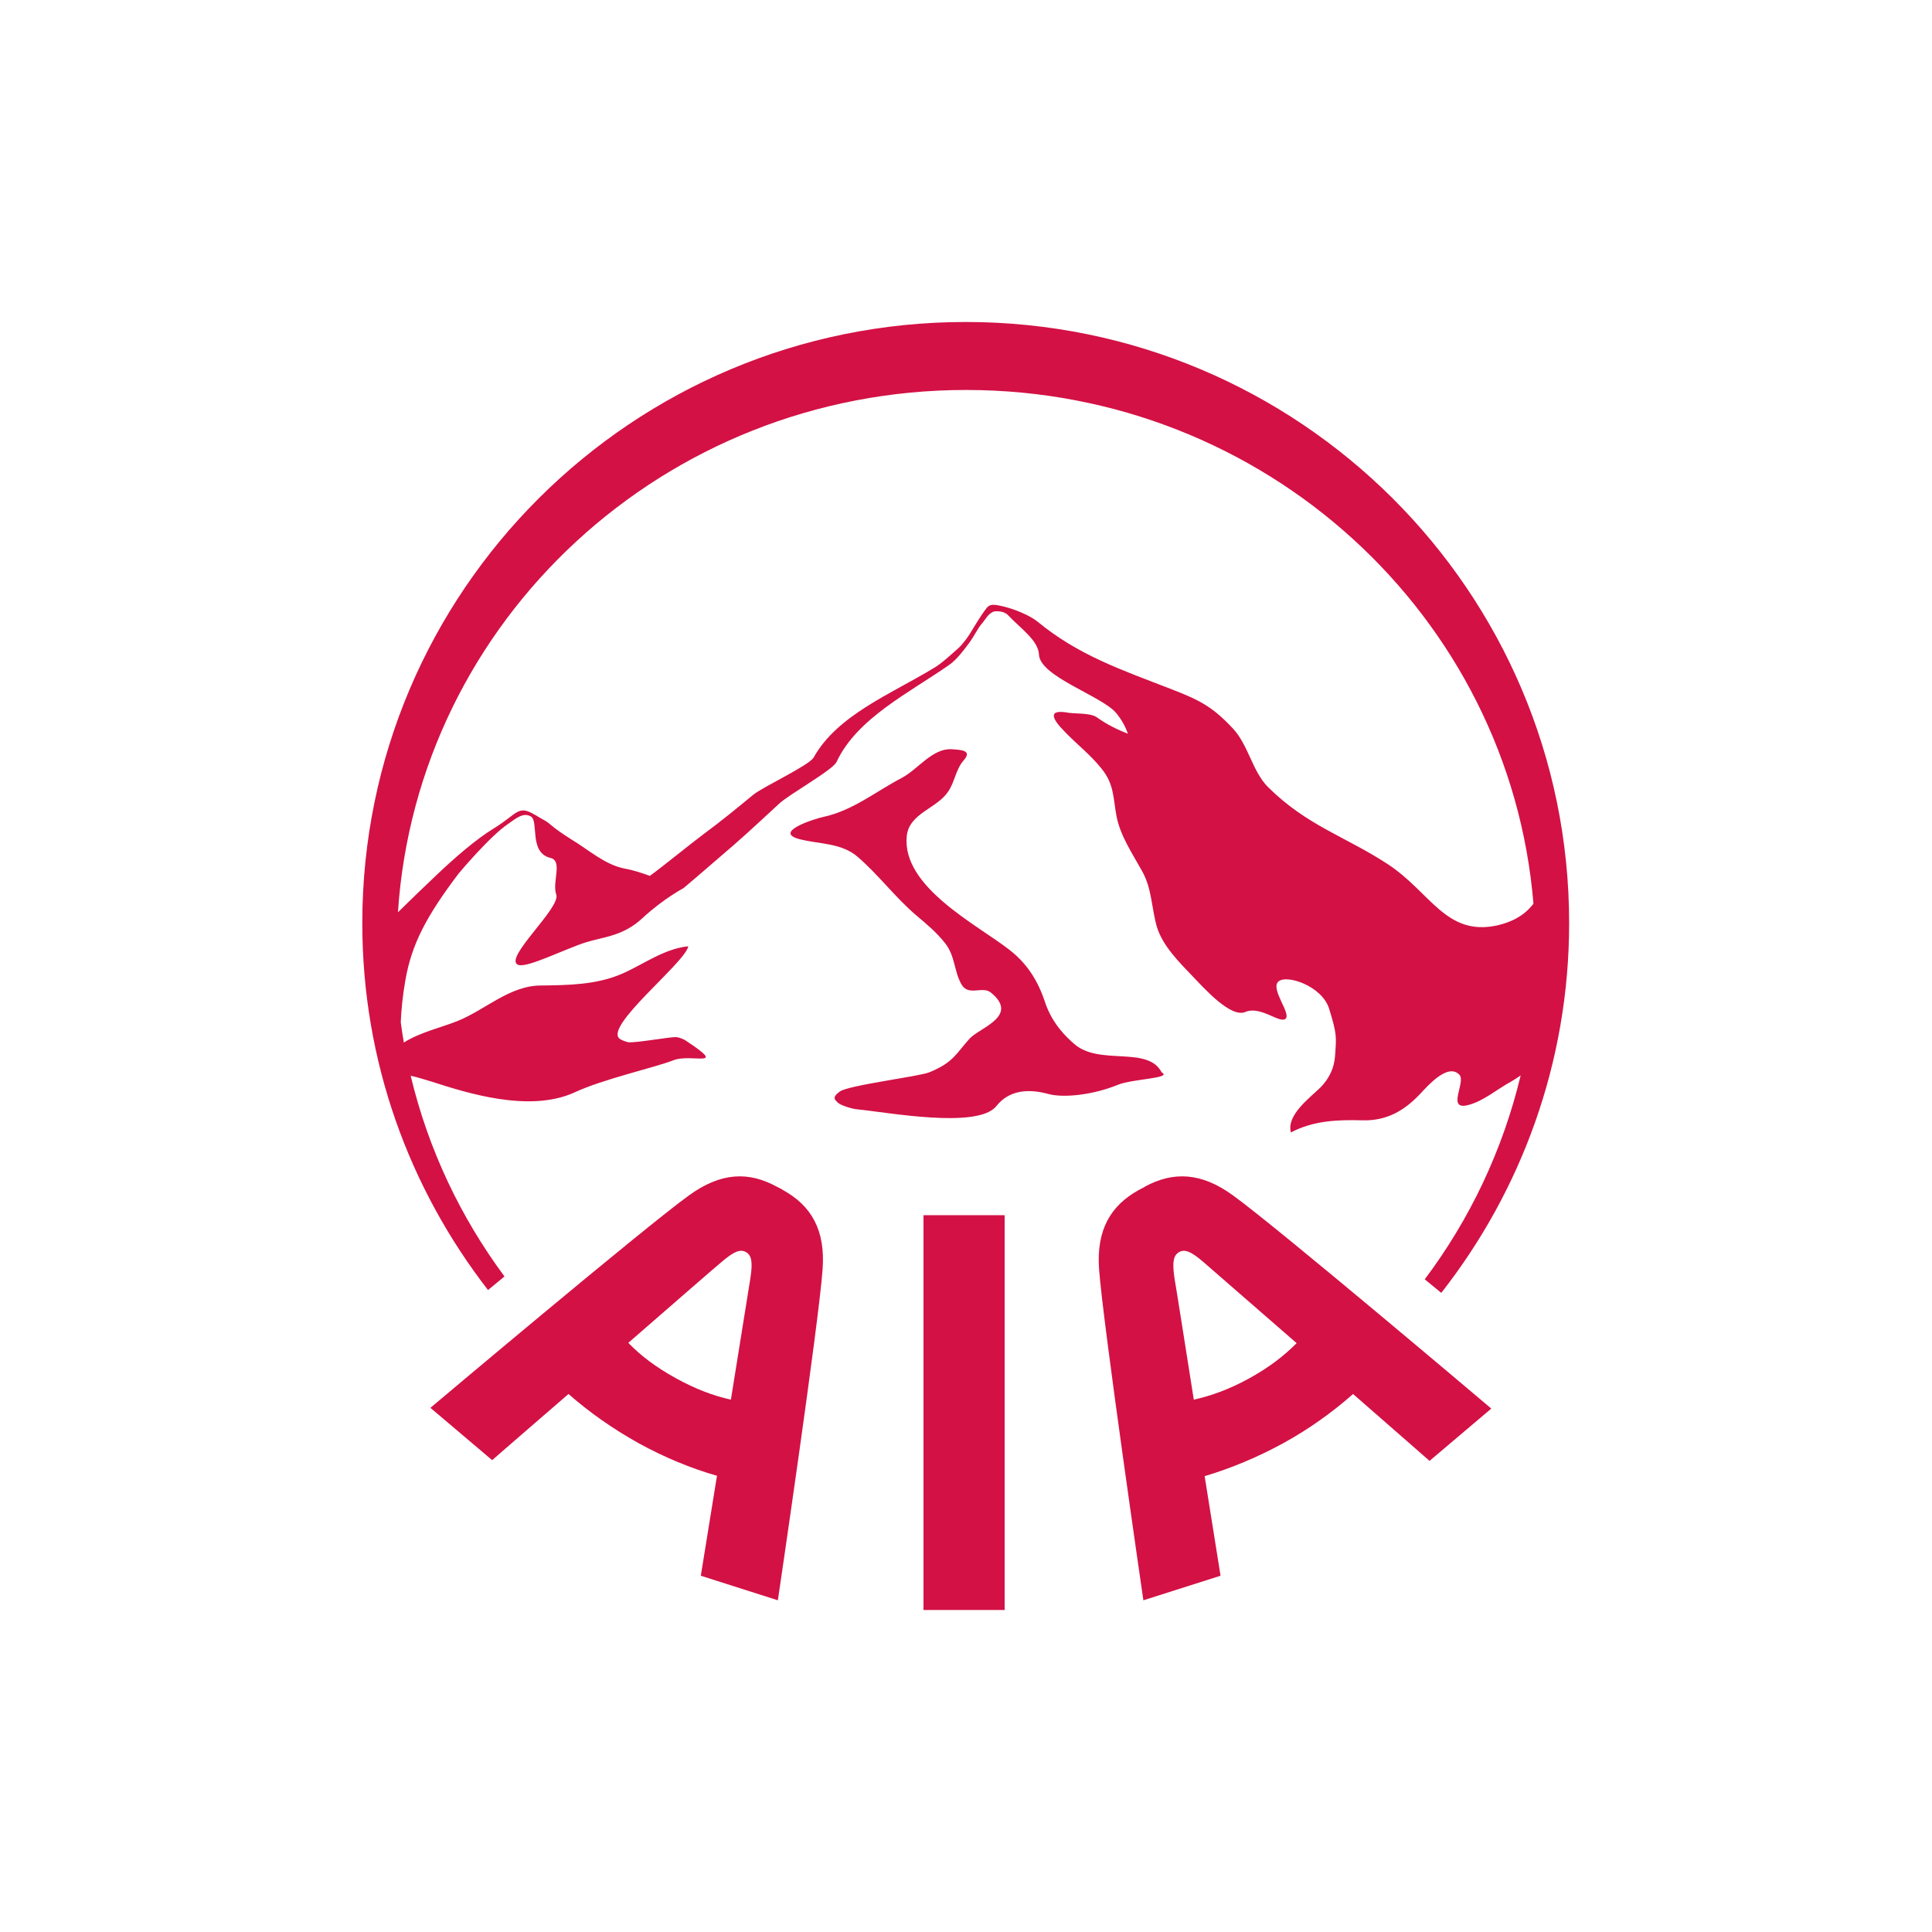
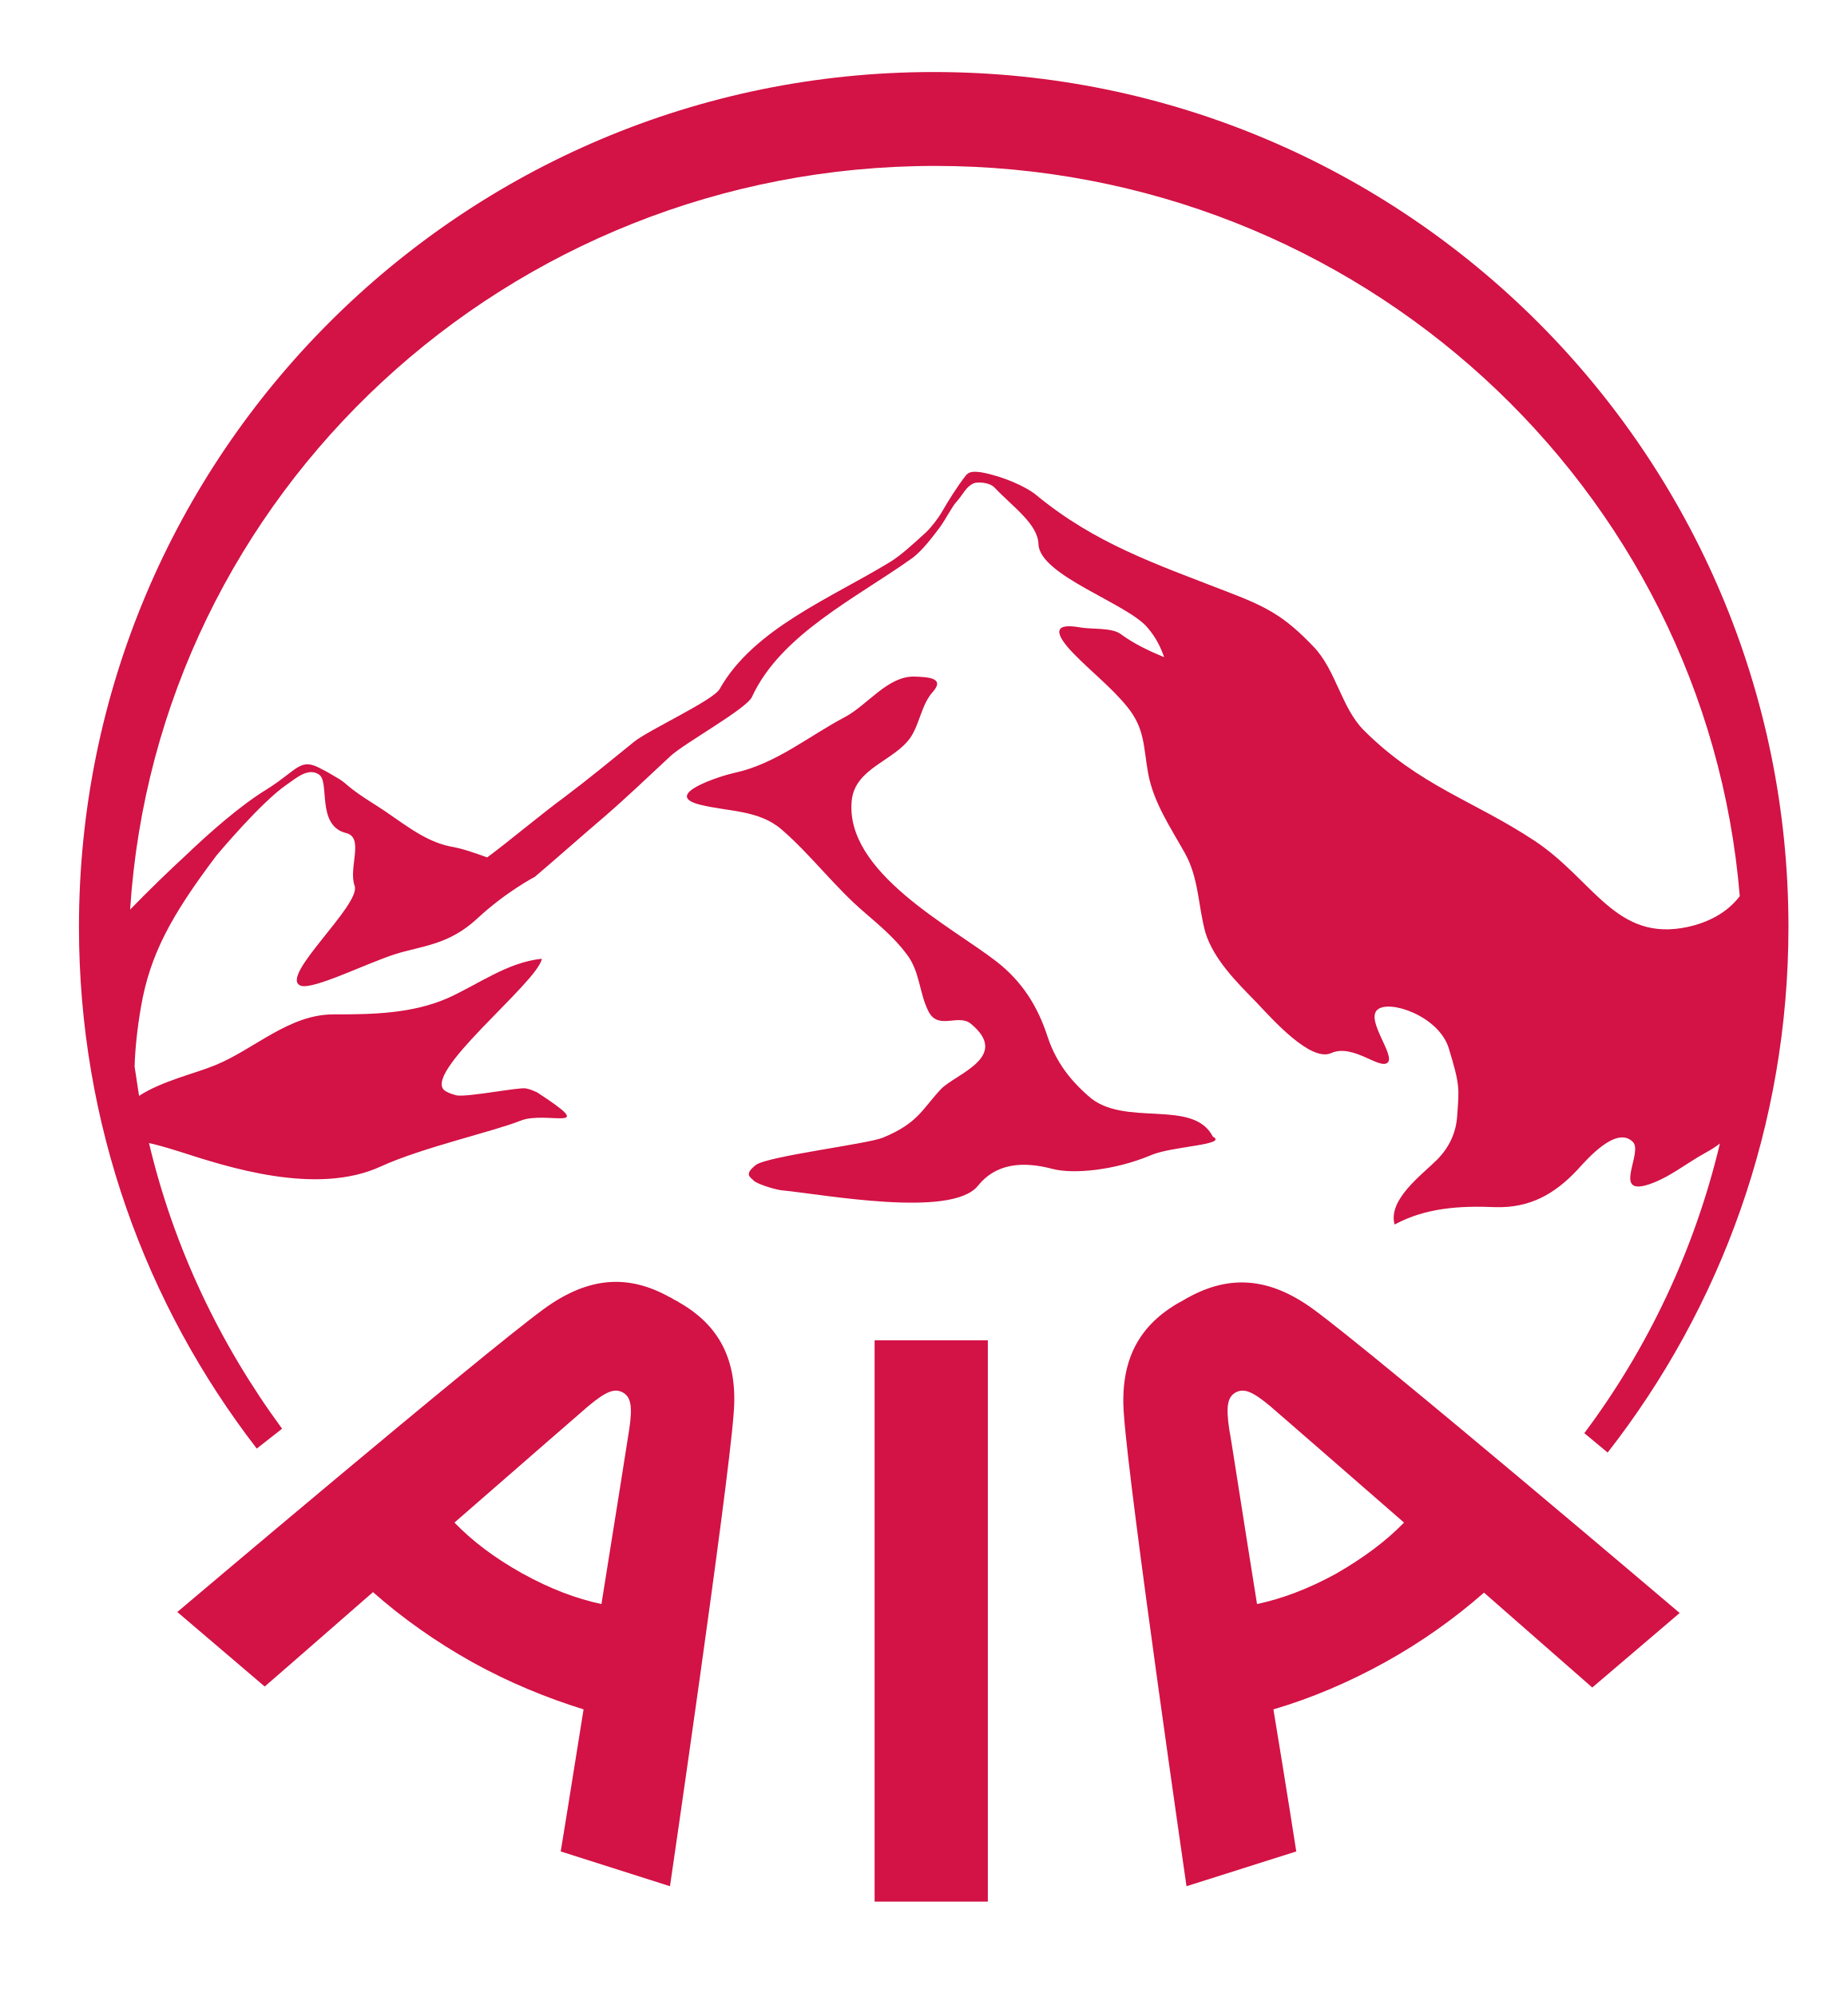
- <svg xmlns="http://www.w3.org/2000/svg" width="65" height="65" viewBox="0 0 65 65">
-   <g fill="none" fill-rule="evenodd">
-     <g fill="#D31145">
-       <g>
-         <g>
-           <path d="M50.354 31.138c-1.705.36-2.23-1.118-3.648-2.054-1.423-.937-2.728-1.296-4.045-2.604-.529-.528-.664-1.429-1.19-1.98-.701-.746-1.128-.95-2.08-1.321-1.67-.648-3.103-1.128-4.491-2.27-.235-.19-.786-.444-1.301-.54-.22-.047-.319-.012-.393.072-.207.266-.396.587-.58.889-.051.083-.222.325-.36.456-.269.24-.604.552-.86.695-1.397.853-3.237 1.574-4.031 3.003-.147.262-1.67.972-2.022 1.246-.553.456-1.096.901-1.665 1.321-.532.397-1.269 1.009-1.824 1.417-.293-.107-.593-.203-.87-.25-.654-.134-1.204-.638-1.766-.973-.721-.457-.667-.504-.895-.638-.199-.107-.297-.179-.374-.214-.536-.314-.568 0-1.329.467-.634.385-1.365 1.032-1.91 1.548-.435.409-.878.841-1.332 1.285.651-9.82 8.958-17.573 19.114-17.573 10.054 0 18.294 7.61 19.089 17.284-.31.409-.75.627-1.237.734zM32.49 10.833c-11.212 0-20.301 9.056-20.301 20.225 0 4.655 1.58 8.925 4.23 12.344l.554-.457c-1.475-1.99-2.563-4.27-3.156-6.752.171.036.378.095.72.202 1.128.361 3.255 1.055 4.787.361.974-.456 2.67-.829 3.32-1.08.616-.252 1.917.311.382-.696h-.008c-.02-.012-.044-.024-.078-.036-.051-.024-.101-.036-.159-.048-.15-.036-1.381.203-1.654.168-.085-.024-.167-.049-.248-.096-.668-.36 2.183-2.578 2.277-3.132-.819.086-1.494.602-2.226.924-.86.373-1.804.385-2.726.396-1.054 0-1.874.817-2.8 1.19-.485.202-1.28.383-1.817.73-.04-.227-.074-.456-.104-.683.017-.397.06-.877.158-1.428.211-1.2.7-2.136 1.788-3.575 0 0 1.06-1.27 1.679-1.679.24-.169.5-.395.756-.24.27.169-.075 1.212.649 1.391.437.096.051.816.202 1.236.16.444-1.8 2.159-1.283 2.363.288.12 1.587-.539 2.276-.756.608-.191 1.255-.203 1.921-.828.686-.636 1.366-.996 1.366-.996.558-.468 1.1-.947 1.65-1.415.537-.468 1.05-.948 1.57-1.428.326-.31 1.799-1.126 1.93-1.403.685-1.475 2.473-2.34 3.803-3.275.244-.167.509-.528.66-.73.15-.205.31-.516.397-.614.169-.191.21-.334.4-.43.076-.038.376-.038.506.108.433.456 1.023.852 1.044 1.331.037.743 2.125 1.392 2.601 1.968.196.239.311.467.392.694-.364-.143-.723-.322-1.041-.55-.211-.156-.703-.12-.954-.156-.722-.134-.555.203-.156.61.409.433.884.793 1.257 1.261.43.528.391.96.507 1.595.128.673.532 1.26.863 1.86.336.598.313 1.235.5 1.883.201.646.754 1.188 1.212 1.668.39.406 1.28 1.404 1.766 1.187.516-.215 1.157.407 1.35.228.196-.169-.517-.997-.244-1.248.274-.253 1.46.143 1.705.9.276.888.247.96.204 1.594-.03.42-.196.757-.479 1.055-.352.349-1.168.936-1.007 1.526.748-.396 1.562-.432 2.398-.408.81.024 1.407-.313 1.949-.888.24-.253.929-1.056 1.32-.647.238.238-.457 1.222.306 1.019.508-.133.961-.528 1.422-.78.123-.072.237-.144.335-.215-.602 2.518-1.714 4.845-3.227 6.86l.556.456c2.688-3.43 4.302-7.749 4.302-12.439 0-11.17-9.092-20.225-20.302-20.225zm-7.244 32.17c-.032.213-.33 2.054-.656 4.087-.598-.133-1.193-.358-1.86-.726-.664-.369-1.168-.747-1.591-1.186 1.557-1.355 2.963-2.578 3.137-2.72.42-.357.625-.44.82-.333.192.106.233.332.15.878zm1.106-2.96s-.05-.035-.107-.062c-.054-.024-.094-.047-.099-.06.003.013.005.013.005.013-.953-.527-1.894-.502-2.977.288-1.495 1.076-8.693 7.143-8.693 7.143l2.077 1.76s1.154-1.005 2.569-2.226c.694.61 1.474 1.162 2.352 1.652.87.479 1.76.848 2.643 1.1l-.544 3.363 2.592.826s1.375-9.298 1.505-11.13c.099-1.328-.379-2.141-1.323-2.667zm4.72 14.124h2.728V40.884H31.07v13.283zm10.952-7.791c-.67.368-1.265.58-1.86.714-.321-2.033-.61-3.874-.65-4.087-.079-.546-.04-.76.156-.878.19-.107.4-.024.814.332.18.154 1.587 1.378 3.14 2.732-.426.428-.93.818-1.6 1.187zm-3.508-6.452c-.005.012-.048.036-.106.06-.054.026-.094.05-.094.05-.948.526-1.434 1.338-1.339 2.666.134 1.843 1.491 11.14 1.491 11.14l2.596-.826-.535-3.35c.883-.264 1.772-.633 2.65-1.112.87-.479 1.655-1.043 2.343-1.652 1.415 1.233 2.573 2.25 2.573 2.25l2.078-1.76s-7.19-6.09-8.682-7.166c-1.078-.79-2.024-.815-2.975-.3zm-2.391-4.816c-.23-.203-.72-.646-.97-1.402-.238-.716-.599-1.29-1.203-1.757-1.075-.84-3.62-2.109-3.445-3.822.08-.765 1.006-.922 1.385-1.484.23-.322.262-.765.534-1.066.305-.348-.124-.348-.423-.371-.64-.024-1.118.672-1.65.958-.872.455-1.656 1.103-2.638 1.317-.288.06-1.756.515-.799.756.656.166 1.39.119 1.933.586.698.597 1.265 1.365 1.966 1.963.355.3.701.586.99.957.333.432.29.923.537 1.366.238.43.708.047 1 .288.959.789-.374 1.172-.718 1.544-.45.491-.537.803-1.36 1.136-.364.146-2.726.432-3.014.649-.291.214-.138.286-.063.37.077.085.481.216.662.227.992.096 4.044.67 4.67-.107.427-.538 1.061-.6 1.765-.407.495.131 1.475.036 2.326-.312.492-.203 1.854-.215 1.472-.42-.47-.91-2.12-.202-2.957-.97z" transform="translate(-72, -278) translate(56, 271) translate(16, 7)" />
-         </g>
-       </g>
+ <svg xmlns="http://www.w3.org/2000/svg" version="1.1" id="Layer_1" x="0px" y="0px" viewBox="0 0 372 402" style="enable-background:new 0 0 372 402;" xml:space="preserve">
+   <style type="text/css">
+ 	.st0{fill:#D31245;}
+ </style>
+   <g>
+     <g>
+       <path class="st0" d="M244.2,228.8c-4-7.8-18-1.7-25.1-8.2c-2-1.8-6.1-5.5-8.2-12c-2-6.1-5.1-11-10.2-15    c-9.1-7.1-30.7-18-29.2-32.5c0.7-6.5,8.5-7.9,11.8-12.6c1.9-2.8,2.2-6.6,4.5-9.2c2.6-2.9-1.1-3-3.6-3.1c-5.4-0.2-9.5,5.7-14,8.1    c-7.4,3.9-14,9.5-22.4,11.3c-2.4,0.5-14.9,4.4-6.8,6.4c5.6,1.4,11.8,1,16.4,5c5.9,5.1,10.7,11.6,16.7,16.7c3,2.6,6,5.1,8.4,8.3    c2.8,3.6,2.5,7.8,4.5,11.7c2,3.7,6,0.3,8.5,2.4c8.1,6.7-3.2,10.1-6.1,13.2c-3.8,4.1-4.6,6.8-11.6,9.7c-3.1,1.3-23.1,3.7-25.6,5.5    c-2.4,1.9-1.2,2.4-0.5,3.1c0.6,0.7,4.1,1.8,5.6,2c8.4,0.8,34.3,5.7,39.6-0.9c3.6-4.5,9-5,15-3.4c4.2,1.1,12.5,0.3,19.7-2.7    C235.8,230.7,247.4,230.5,244.2,228.8z M239.4,261.1c0,0-0.4,0.2-0.9,0.5c-0.5,0.3-0.8,0.5-0.9,0.5c0,0,0.1-0.1,0,0    c-8,4.5-12.2,11.4-11.3,22.7c1.1,15.7,12.6,94.9,12.6,94.9l22.1-7c0,0-2-12.9-4.6-28.6c7.5-2.2,15.1-5.4,22.5-9.5    c7.4-4.1,14.1-8.9,19.9-14c12,10.5,21.8,19.1,21.8,19.1l17.6-15c0,0-61.1-51.9-73.7-61.1C255.5,257,247.5,256.7,239.4,261.1z     M269,316.8c-5.7,3.1-10.8,5-15.9,6.1c-2.8-17.4-5.2-33.2-5.6-35.2c-0.7-4.7-0.3-6.5,1.3-7.4c1.7-0.9,3.4-0.2,7,2.8    c1.5,1.3,13.6,11.8,26.9,23.4C279.1,310.2,274.7,313.5,269,316.8z M176.1,382.8h22.8v-113h-22.8V382.8z M136.6,262.1    c0-0.1-0.4-0.2-0.9-0.5c-0.5-0.3-0.8-0.5-0.9-0.5c0,0,0,0,0,0c-8.1-4.5-16.1-4.3-25.3,2.4c-12.7,9.3-73.8,61-73.8,61l17.6,15    c0,0,9.8-8.5,21.8-19c5.9,5.2,12.5,9.9,20,14.1c7.4,4.1,15,7.2,22.4,9.5c-2.5,15.8-4.6,28.6-4.6,28.6l22,7    c0,0,11.6-79.2,12.8-94.9C148.7,273.6,144.6,266.6,136.6,262.1z M126.7,287.7c-0.3,2-2.8,17.7-5.6,35.2c-5.1-1.1-10.2-3-16-6.2    c-5.7-3.2-10-6.5-13.6-10.2c13.3-11.6,25.4-22.1,26.9-23.4c3.6-3,5.3-3.7,7-2.8C127,281.2,127.4,283,126.7,287.7z M56.8,287.6    C44.3,270.6,35,251.2,30,230.1c1.4,0.3,3.2,0.8,6.1,1.7c9.6,3.1,27.6,9,40.6,3c8.3-3.8,22.6-7,28.1-9.2c5.2-2.1,16.3,2.7,3.2-5.8    c0,0-0.1,0-0.1,0c-0.2-0.1-0.4-0.2-0.7-0.3c-0.4-0.2-0.9-0.3-1.3-0.4c-1.3-0.3-11.7,1.8-14,1.4c-0.7-0.2-1.4-0.4-2.1-0.8    c-5.7-3.1,18.5-21.9,19.3-26.7c-6.9,0.7-12.7,5.1-18.9,7.9c-7.3,3.2-15.3,3.3-23.1,3.3c-8.9,0-15.9,7-23.7,10.2    c-4.1,1.7-10.8,3.2-15.4,6.2c-0.3-1.9-0.6-3.9-0.9-5.9c0.1-3.4,0.5-7.5,1.3-12.1c1.8-10.3,5.9-18.1,15.2-30.4    c0,0,9-10.8,14.2-14.3c2-1.4,4.3-3.4,6.4-2c2.3,1.4-0.6,10.3,5.5,11.8c3.7,0.9,0.4,7,1.7,10.6c1.4,3.8-15.3,18.3-10.9,20.1    c2.4,1,13.5-4.6,19.3-6.4c5.2-1.6,10.6-1.8,16.3-7.1c5.8-5.4,11.6-8.4,11.6-8.4c4.7-4,9.3-8.1,14-12.1c4.5-3.9,8.9-8.1,13.3-12.2    c2.8-2.6,15.3-9.5,16.4-11.9c5.8-12.6,21-19.9,32.2-27.9c2.1-1.5,4.3-4.5,5.6-6.2c1.3-1.8,2.6-4.4,3.4-5.2    c1.5-1.7,1.8-2.9,3.4-3.7c0.7-0.3,3.2-0.3,4.3,0.9c3.7,3.9,8.7,7.3,8.8,11.4c0.3,6.3,18,11.9,22,16.8c1.7,2,2.6,3.9,3.3,5.9    c-3.1-1.3-6.1-2.7-8.8-4.7c-1.8-1.3-6-0.9-8.1-1.3c-6.1-1.1-4.7,1.8-1.3,5.3c3.5,3.6,7.5,6.7,10.7,10.6c3.7,4.5,3.3,8.2,4.3,13.6    c1.1,5.8,4.5,10.8,7.3,15.8c2.9,5.1,2.7,10.6,4.2,16.1c1.7,5.5,6.4,10.1,10.3,14.1c3.3,3.5,10.9,12,15,10.2    c4.4-2,9.8,3.4,11.4,1.9c1.6-1.4-4.4-8.5-2.1-10.6c2.3-2.2,12.4,1.2,14.4,7.7c2.3,7.5,2.1,8.1,1.7,13.6c-0.2,3.5-1.7,6.5-4.1,8.9    c-3,3-9.9,8-8.5,13c6.3-3.4,13.2-3.8,20.3-3.5c6.9,0.2,11.9-2.6,16.5-7.5c2-2.2,7.9-9,11.2-5.6c2,2.1-3.9,10.5,2.6,8.7    c4.3-1.2,8.2-4.5,12.1-6.6c1.1-0.6,2-1.2,2.8-1.8c-5.1,21.4-14.5,41.2-27.3,58.3l4.7,3.9c22.8-29.2,36.4-65.9,36.4-105.8    c0-95-77-172.1-172.1-172.1c-95,0-172.1,77-172.1,172.1c0,39.6,13.4,76,35.8,105L56.8,287.6z M188.3,33.4    c85.3,0,155.2,64.7,162,147c-2.6,3.4-6.4,5.3-10.5,6.2c-14.5,3.1-18.9-9.5-30.9-17.4c-12.1-8-23.1-11-34.3-22.2    c-4.5-4.5-5.6-12.1-10.1-16.8c-6-6.3-9.6-8.1-17.7-11.2c-14.2-5.5-26.3-9.6-38.1-19.3c-2-1.7-6.7-3.8-11-4.6    c-1.9-0.3-2.7-0.1-3.3,0.7c-1.7,2.2-3.4,4.9-4.9,7.5c-0.4,0.7-1.9,2.8-3.1,3.9c-2.3,2.1-5.1,4.7-7.3,6    c-11.8,7.2-27.4,13.4-34.2,25.5c-1.3,2.3-14.2,8.2-17.2,10.6c-4.7,3.8-9.3,7.6-14.1,11.2c-4.5,3.3-10.8,8.6-15.5,12.1    c-2.5-0.9-5-1.8-7.4-2.2c-5.6-1.1-10.2-5.3-15-8.3c-6.1-3.8-5.7-4.3-7.6-5.4c-1.7-1-2.5-1.5-3.2-1.8c-4.5-2.6-4.8,0-11.2,4    c-5.4,3.3-11.6,8.8-16.2,13.2c-3.7,3.4-7.5,7.1-11.3,11C31.6,99.4,102.1,33.4,188.3,33.4z" />
    </g>
  </g>
</svg>
